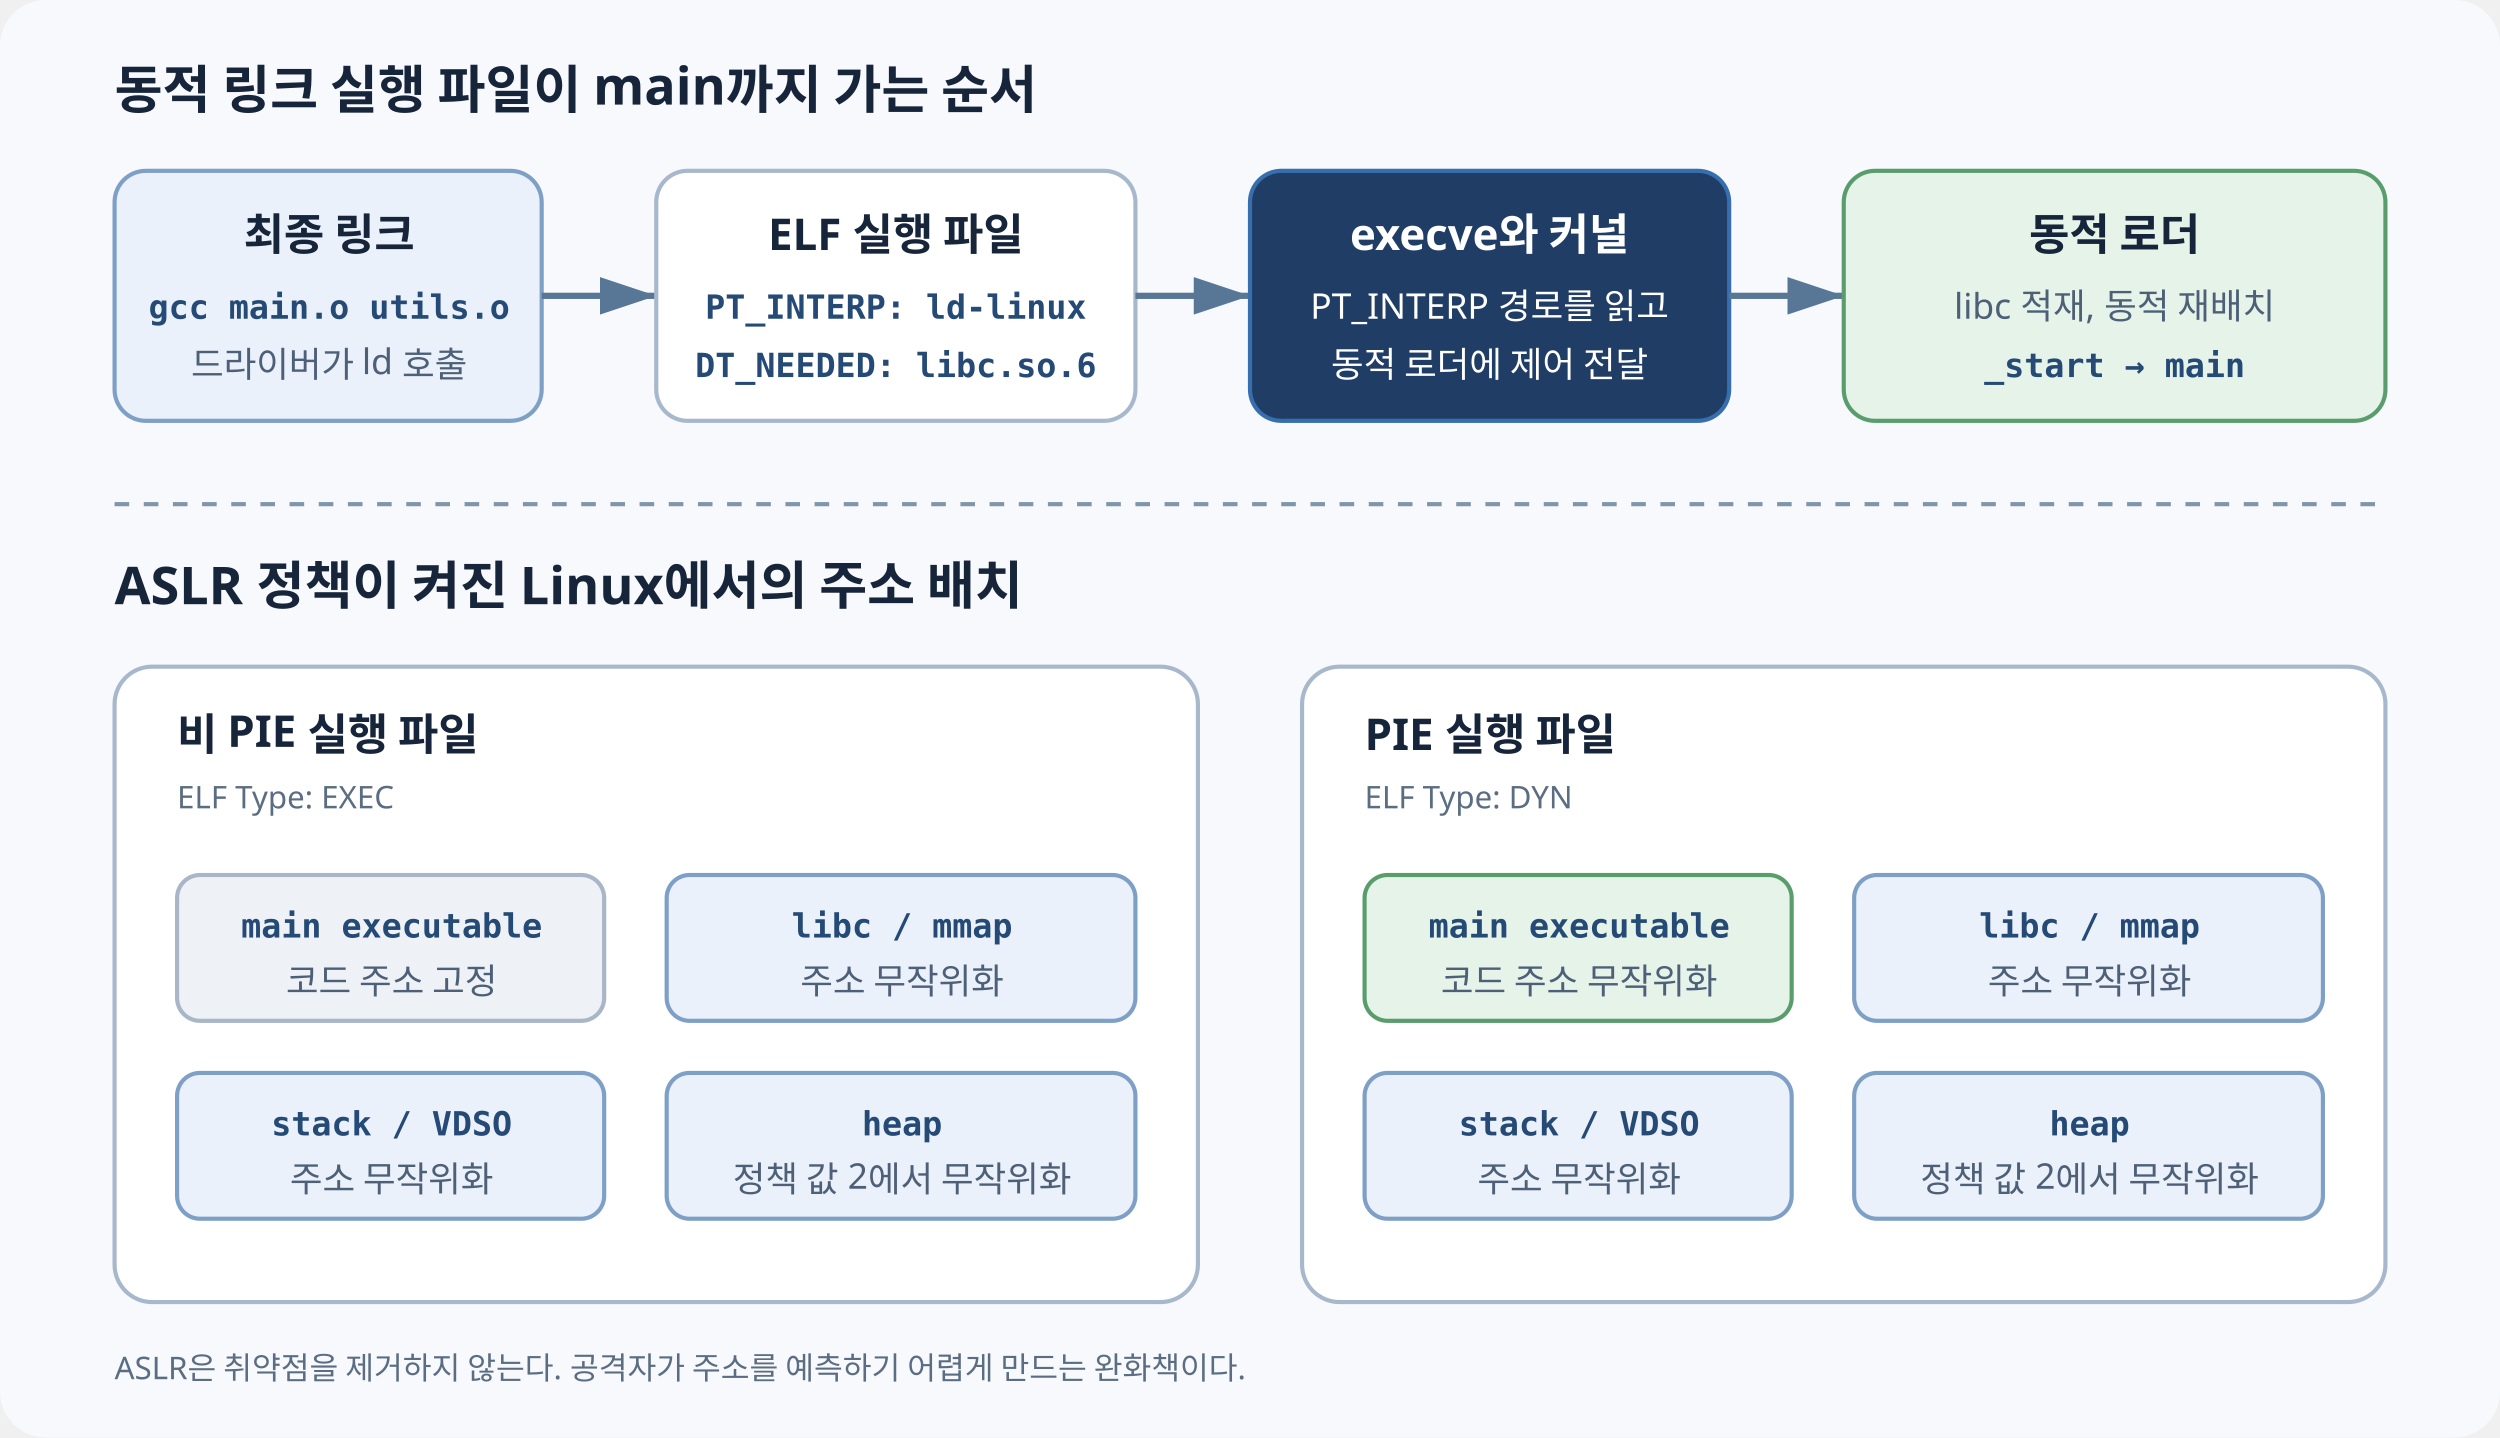
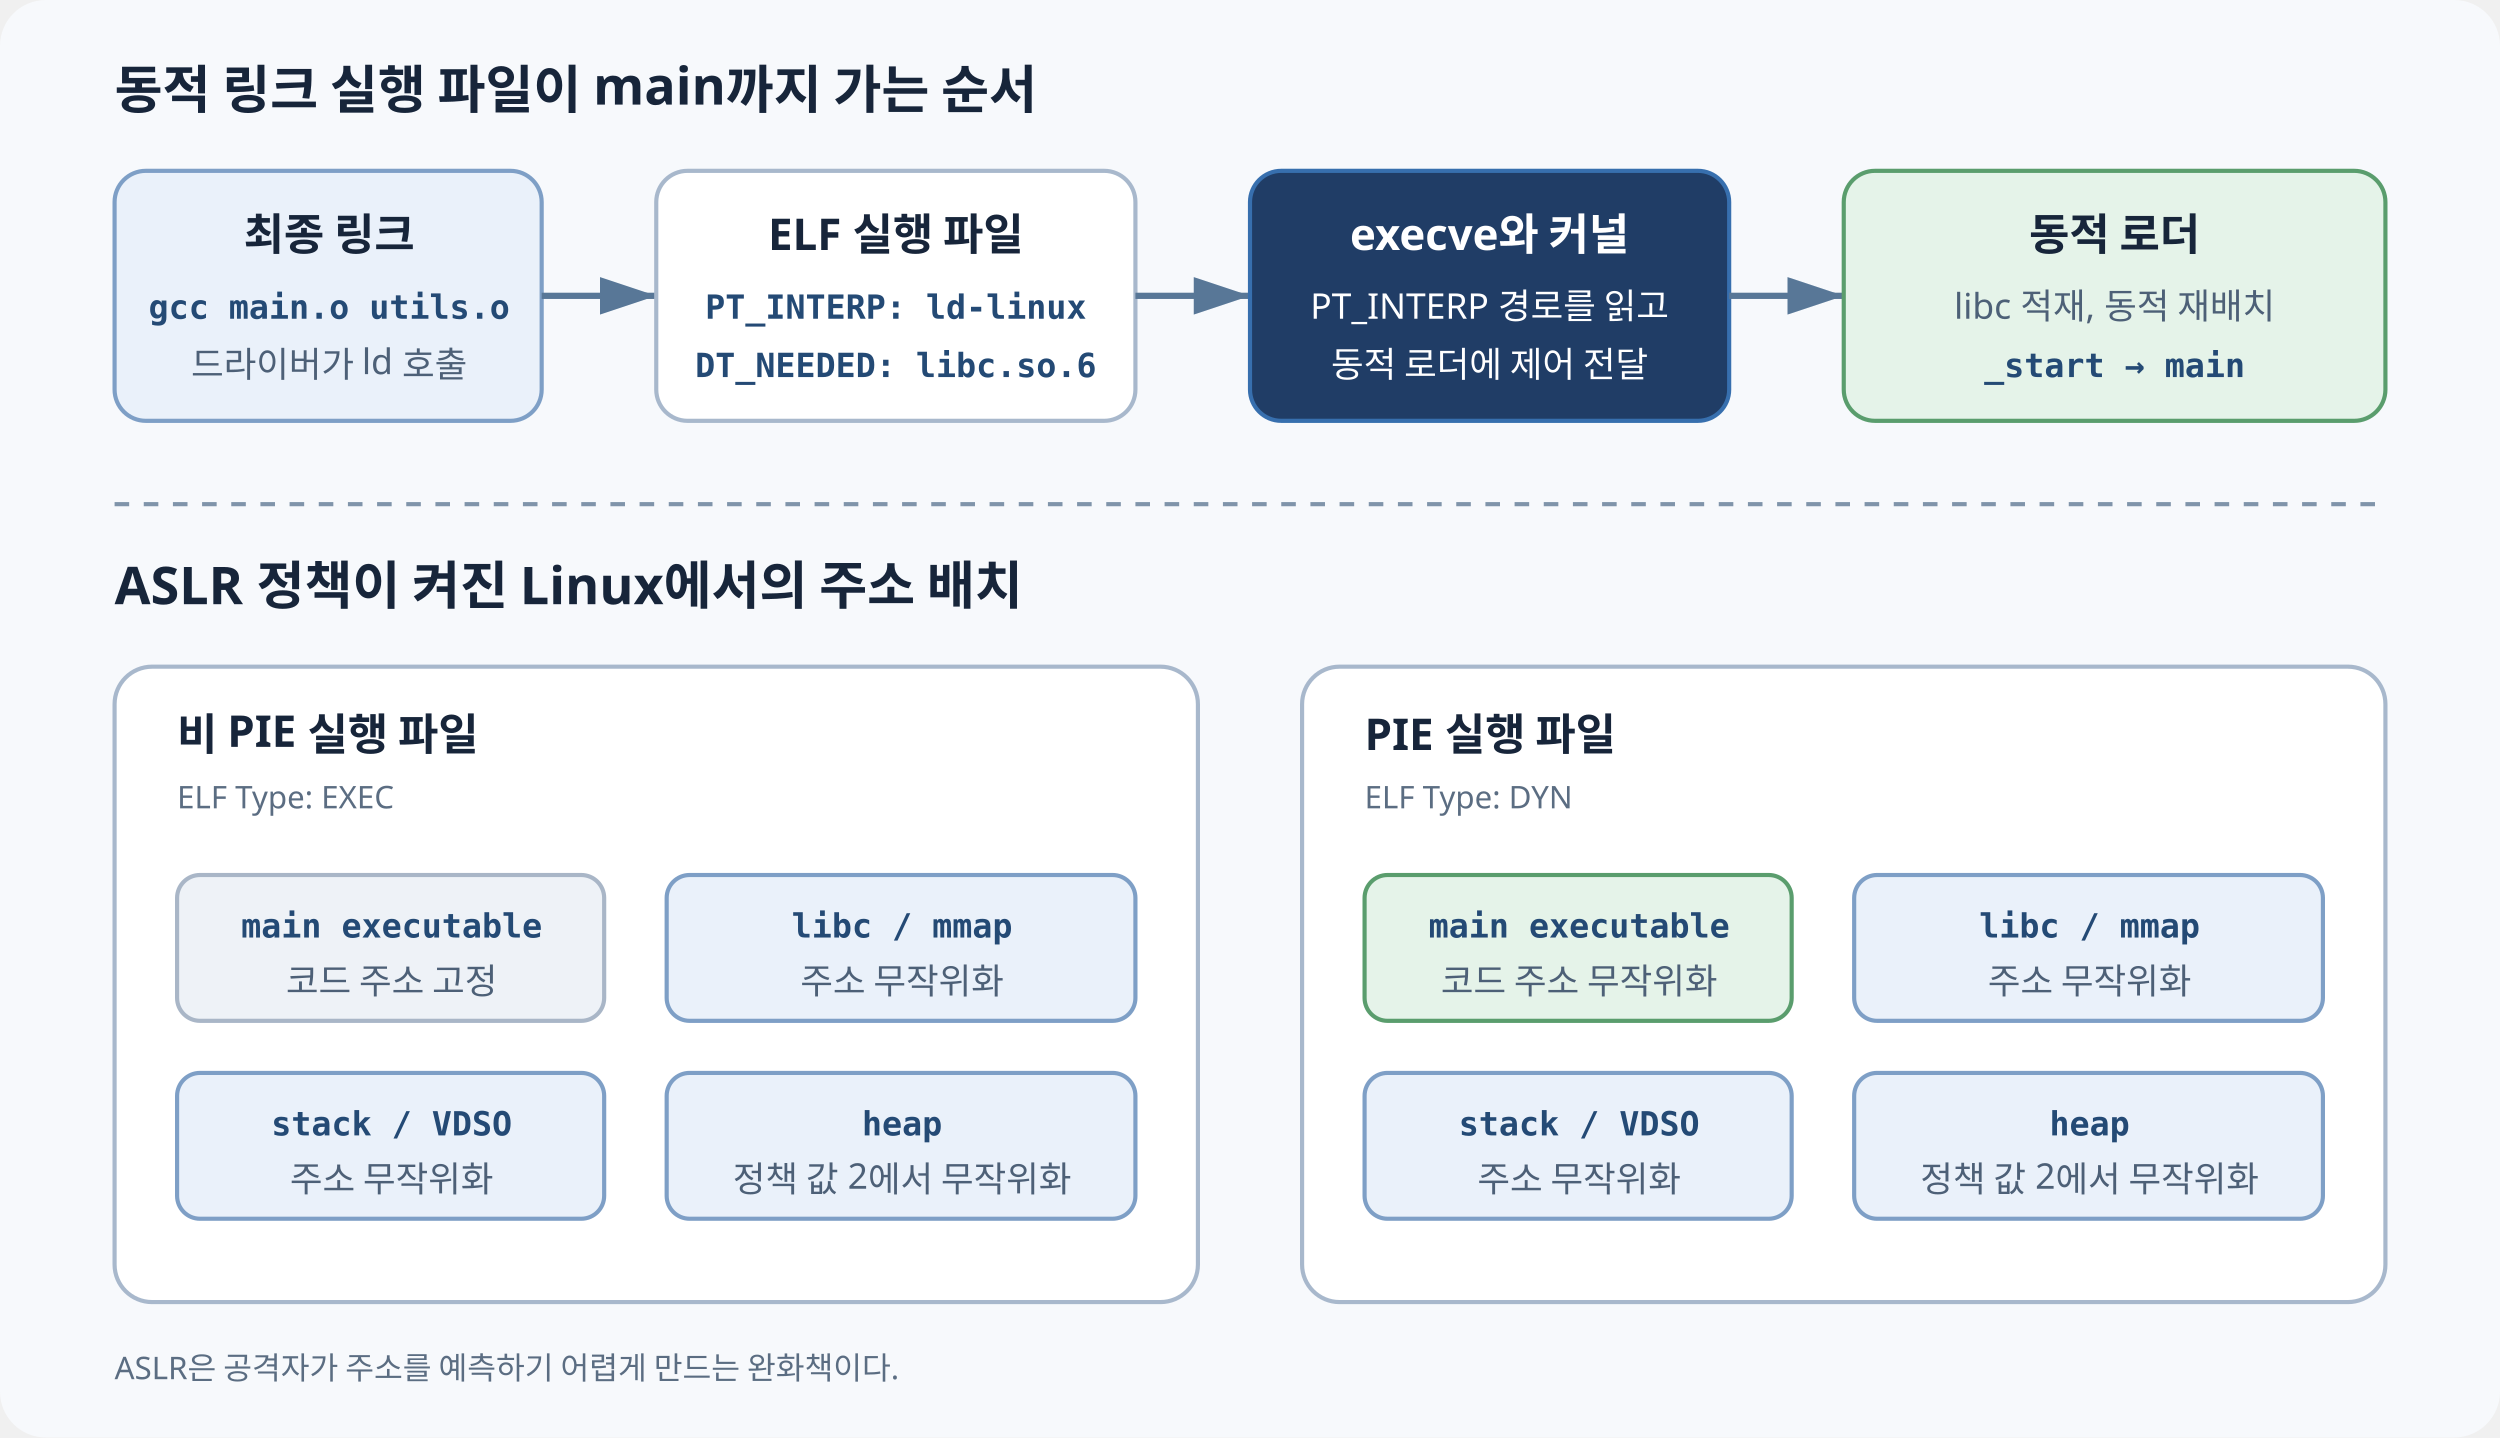
<svg xmlns="http://www.w3.org/2000/svg" width="1200" height="690" viewBox="0 0 1200 690" role="img" aria-labelledby="title desc">
  <defs>
    <style>
      .bg{fill:#f7f9fc}.box{fill:#fff;stroke:#a8b8cc;stroke-width:2}.soft{fill:#eaf1fa;stroke:#7e9fc6;stroke-width:2}
      .dark{fill:#203d66;stroke:#376fae;stroke-width:2}.ok{fill:#e5f3e9;stroke:#5a9d6d;stroke-width:2}
      .muted{fill:#eef2f7;stroke:#a9b6c7;stroke-width:2}.arrow{fill:none;stroke:#587797;stroke-width:3;marker-end:url(#arrow)}
      .dash{fill:none;stroke:#8094aa;stroke-width:2;stroke-dasharray:7 7}.title{font:700 25px system-ui,sans-serif;fill:#17253a}
      .head{font:700 21px system-ui,sans-serif;fill:#17253a}.body{font:500 17px system-ui,sans-serif;fill:#4d6077}
      .mono{font:650 16px ui-monospace,monospace;fill:#244a75}.light{fill:#fff}.small{font:500 15px system-ui,sans-serif;fill:#5b6d82}
    </style>
    <marker id="arrow" markerWidth="10" markerHeight="10" refX="9" refY="3" orient="auto" markerUnits="strokeWidth">
      <path d="M0,0 L0,6 L9,3 z" fill="#587797" />
    </marker>
  </defs>
  <rect class="bg" width="1200" height="690" rx="22" />
  <text class="title" x="55" y="52">동적 링크 실행 파일이 main까지 가는 순서</text>
  <rect class="soft" x="55" y="82" width="205" height="120" rx="15" />
  <text class="head" x="158" y="120" text-anchor="middle">최종 링크</text>
  <text class="mono" x="158" y="153" text-anchor="middle">gcc main.o utils.o</text>
  <text class="body" x="158" y="181" text-anchor="middle">드라이버가 ld 호출</text>
  <path class="arrow" d="M260 142 H315" />
  <rect class="box" x="315" y="82" width="230" height="120" rx="15" />
  <text class="head" x="430" y="120" text-anchor="middle">ELF 실행 파일</text>
  <text class="mono" x="430" y="153" text-anchor="middle">PT_INTERP: ld-linux</text>
  <text class="mono" x="430" y="181" text-anchor="middle">DT_NEEDED: libc.so.6</text>
  <path class="arrow" d="M545 142 H600" />
  <rect class="dark" x="600" y="82" width="230" height="120" rx="15" />
  <text class="head light" x="715" y="120" text-anchor="middle">execve와 커널</text>
  <text class="body light" x="715" y="153" text-anchor="middle">PT_INTERP 경로를 읽고</text>
  <text class="body light" x="715" y="181" text-anchor="middle">동적 로더에 제어 전달</text>
  <path class="arrow" d="M830 142 H885" />
  <rect class="ok" x="885" y="82" width="260" height="120" rx="15" />
  <text class="head" x="1015" y="120" text-anchor="middle">동적 로더</text>
  <text class="body" x="1015" y="153" text-anchor="middle">libc 적재, 동적 재배치</text>
  <text class="mono" x="1015" y="181" text-anchor="middle">_start → main</text>
  <path class="dash" d="M55 242 H1145" />
  <text class="title" x="55" y="290">ASLR 정책이 켜진 Linux에서의 주소 배치</text>
  <rect class="box" x="55" y="320" width="520" height="305" rx="18" />
  <text class="head" x="85" y="360">비 PIE 실행 파일</text>
  <text class="small" x="85" y="388">ELF Type: EXEC</text>
  <rect class="muted" x="85" y="420" width="205" height="70" rx="11" />
  <text class="mono" x="188" y="450" text-anchor="middle">main executable</text>
  <text class="body" x="188" y="477" text-anchor="middle">코드 주소 고정</text>
  <rect class="soft" x="320" y="420" width="225" height="70" rx="11" />
  <text class="mono" x="433" y="450" text-anchor="middle">libc / mmap</text>
  <text class="body" x="433" y="477" text-anchor="middle">주소 무작위화</text>
  <rect class="soft" x="85" y="515" width="205" height="70" rx="11" />
  <text class="mono" x="188" y="545" text-anchor="middle">stack / VDSO</text>
  <text class="body" x="188" y="572" text-anchor="middle">주소 무작위화</text>
  <rect class="soft" x="320" y="515" width="225" height="70" rx="11" />
  <text class="mono" x="433" y="545" text-anchor="middle">heap</text>
  <text class="body" x="433" y="572" text-anchor="middle">정책 값 2에서 무작위화</text>
  <rect class="box" x="625" y="320" width="520" height="305" rx="18" />
  <text class="head" x="655" y="360">PIE 실행 파일</text>
  <text class="small" x="655" y="388">ELF Type: DYN</text>
  <rect class="ok" x="655" y="420" width="205" height="70" rx="11" />
  <text class="mono" x="758" y="450" text-anchor="middle">main executable</text>
  <text class="body" x="758" y="477" text-anchor="middle">코드 주소 무작위화</text>
  <rect class="soft" x="890" y="420" width="225" height="70" rx="11" />
  <text class="mono" x="1003" y="450" text-anchor="middle">libc / mmap</text>
  <text class="body" x="1003" y="477" text-anchor="middle">주소 무작위화</text>
  <rect class="soft" x="655" y="515" width="205" height="70" rx="11" />
  <text class="mono" x="758" y="545" text-anchor="middle">stack / VDSO</text>
  <text class="body" x="758" y="572" text-anchor="middle">주소 무작위화</text>
  <rect class="soft" x="890" y="515" width="225" height="70" rx="11" />
  <text class="mono" x="1003" y="545" text-anchor="middle">heap</text>
  <text class="body" x="1003" y="572" text-anchor="middle">정책 값 2에서 무작위화</text>
-   <text class="small" x="55" y="662">ASLR은 취약점을 제거하지 않는다. 공격자가 주소를 예측하기 어렵게 만드는 완화책이다.</text>
+   <text class="small" x="55" y="662">ASLR은 공격자가 주소를 예측하기 어렵게 만드는 완화책이다.</text>
</svg>
